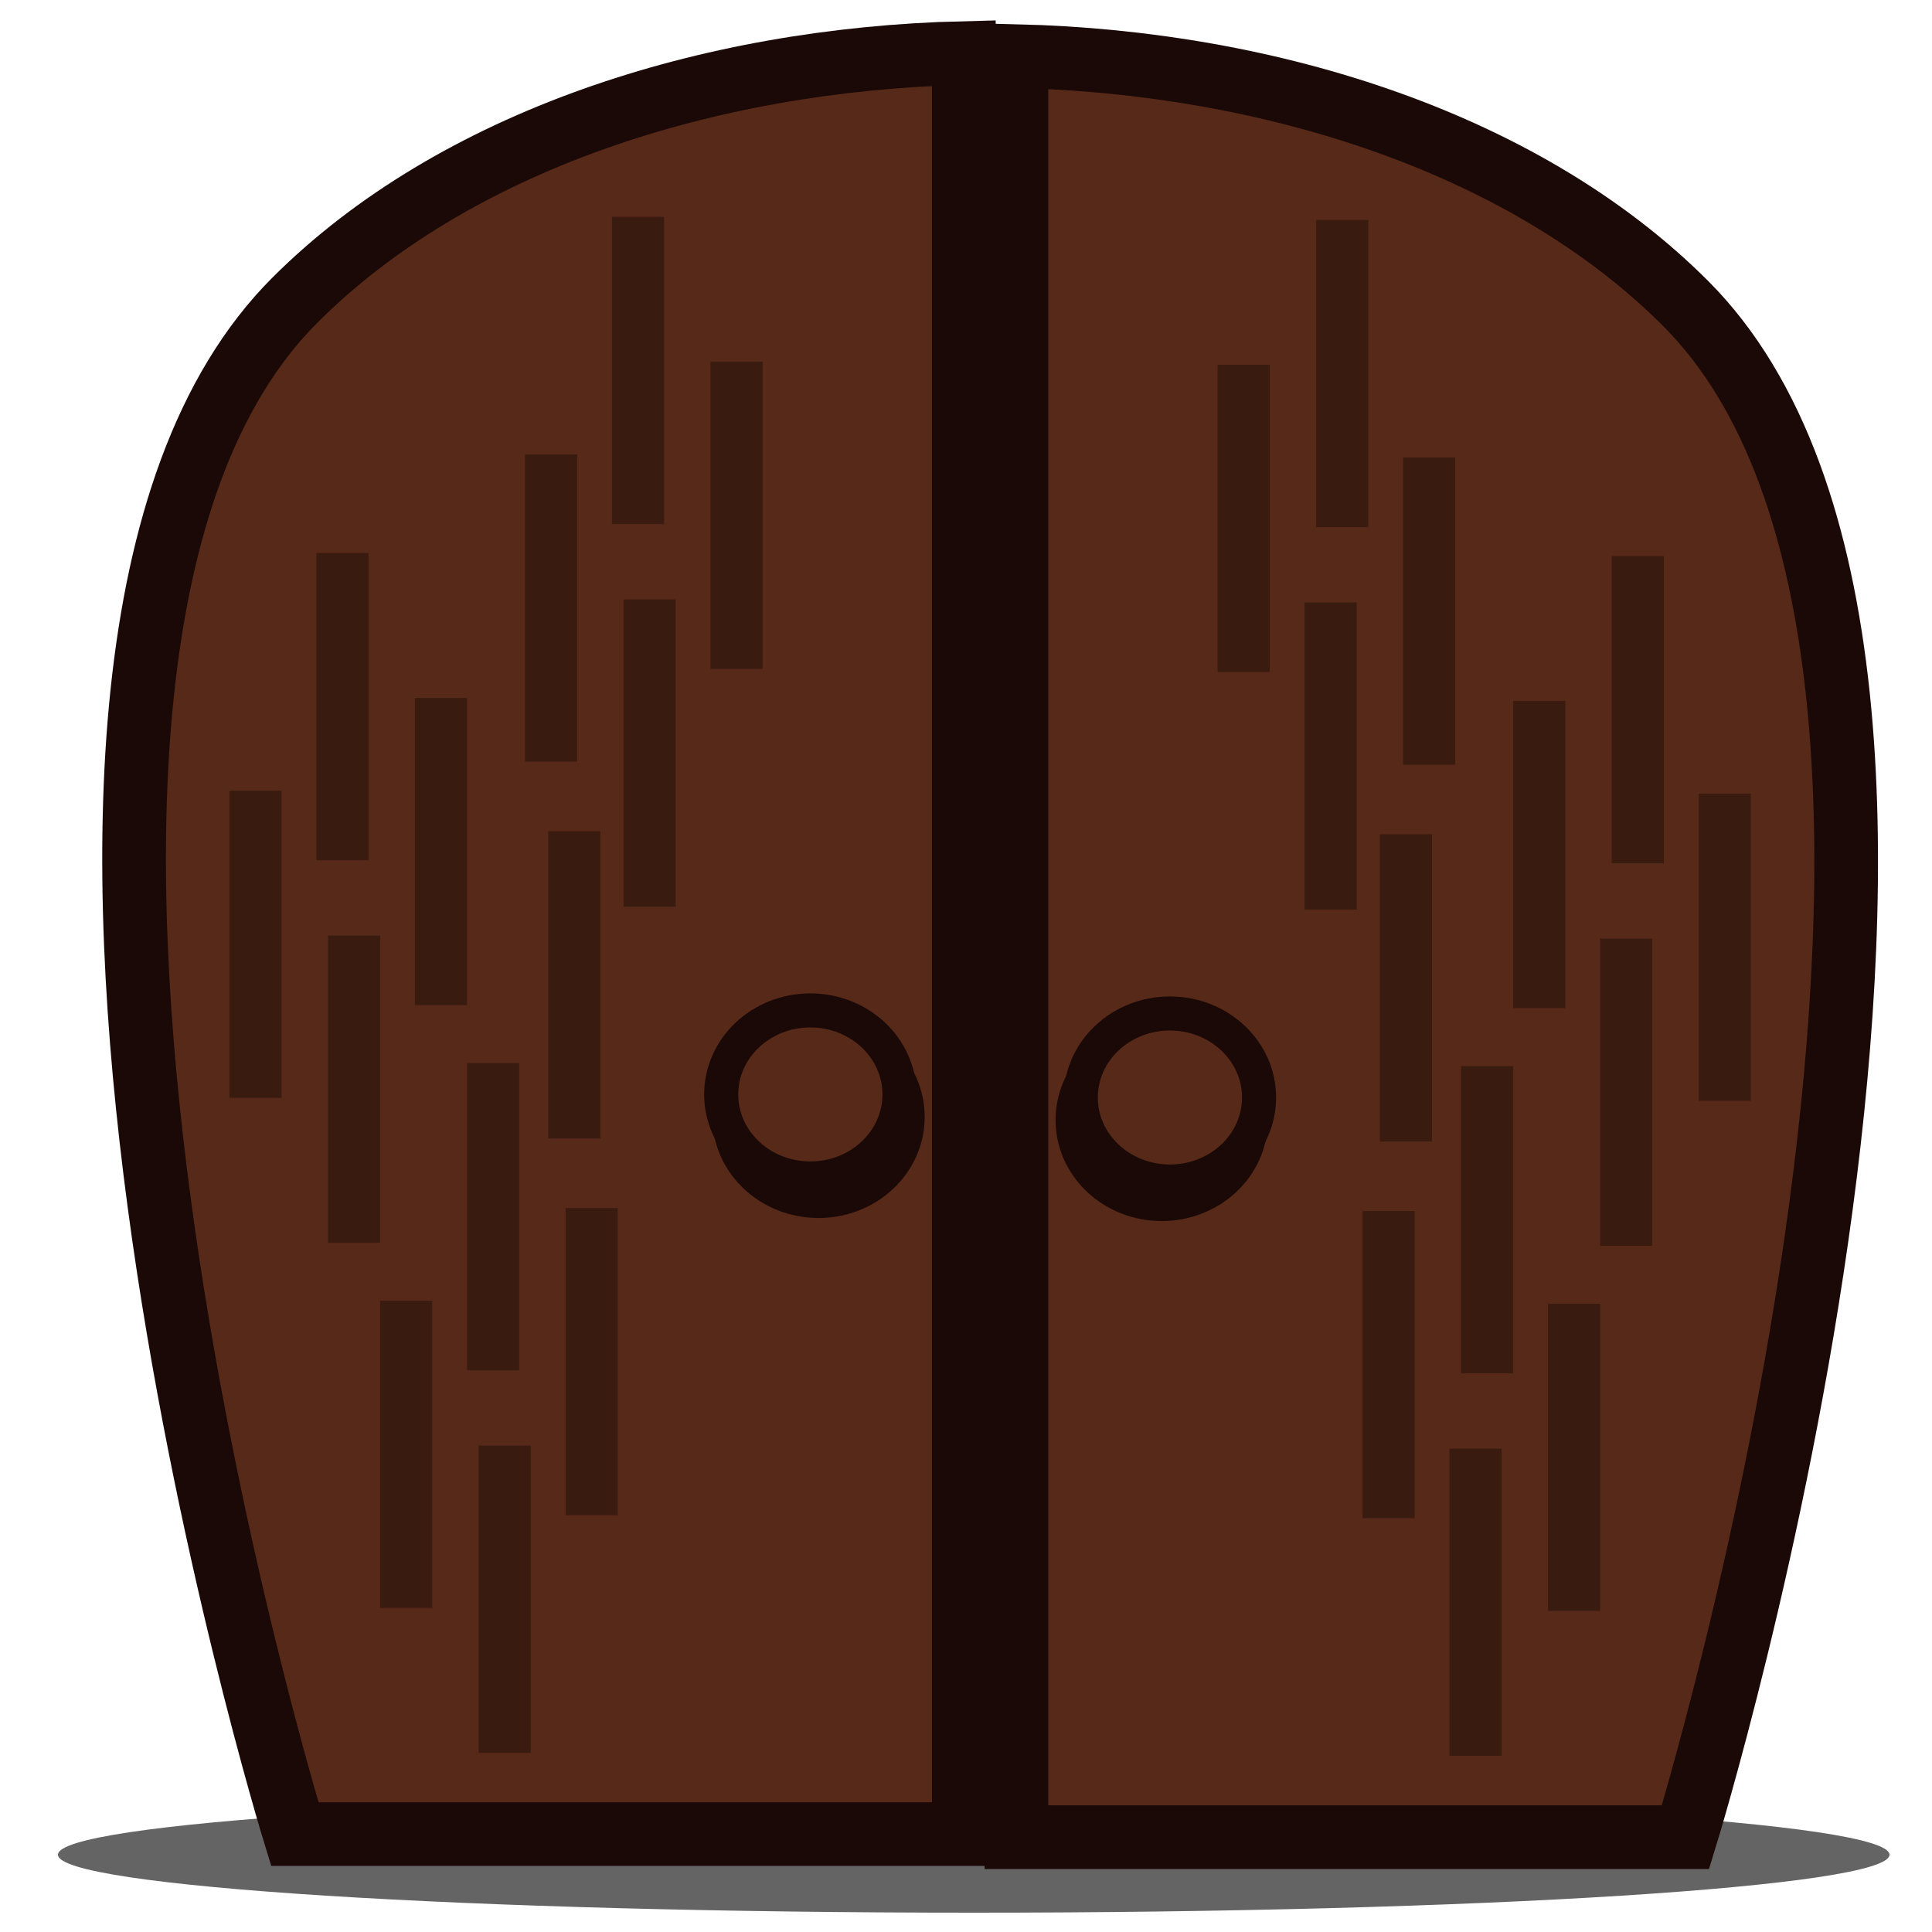
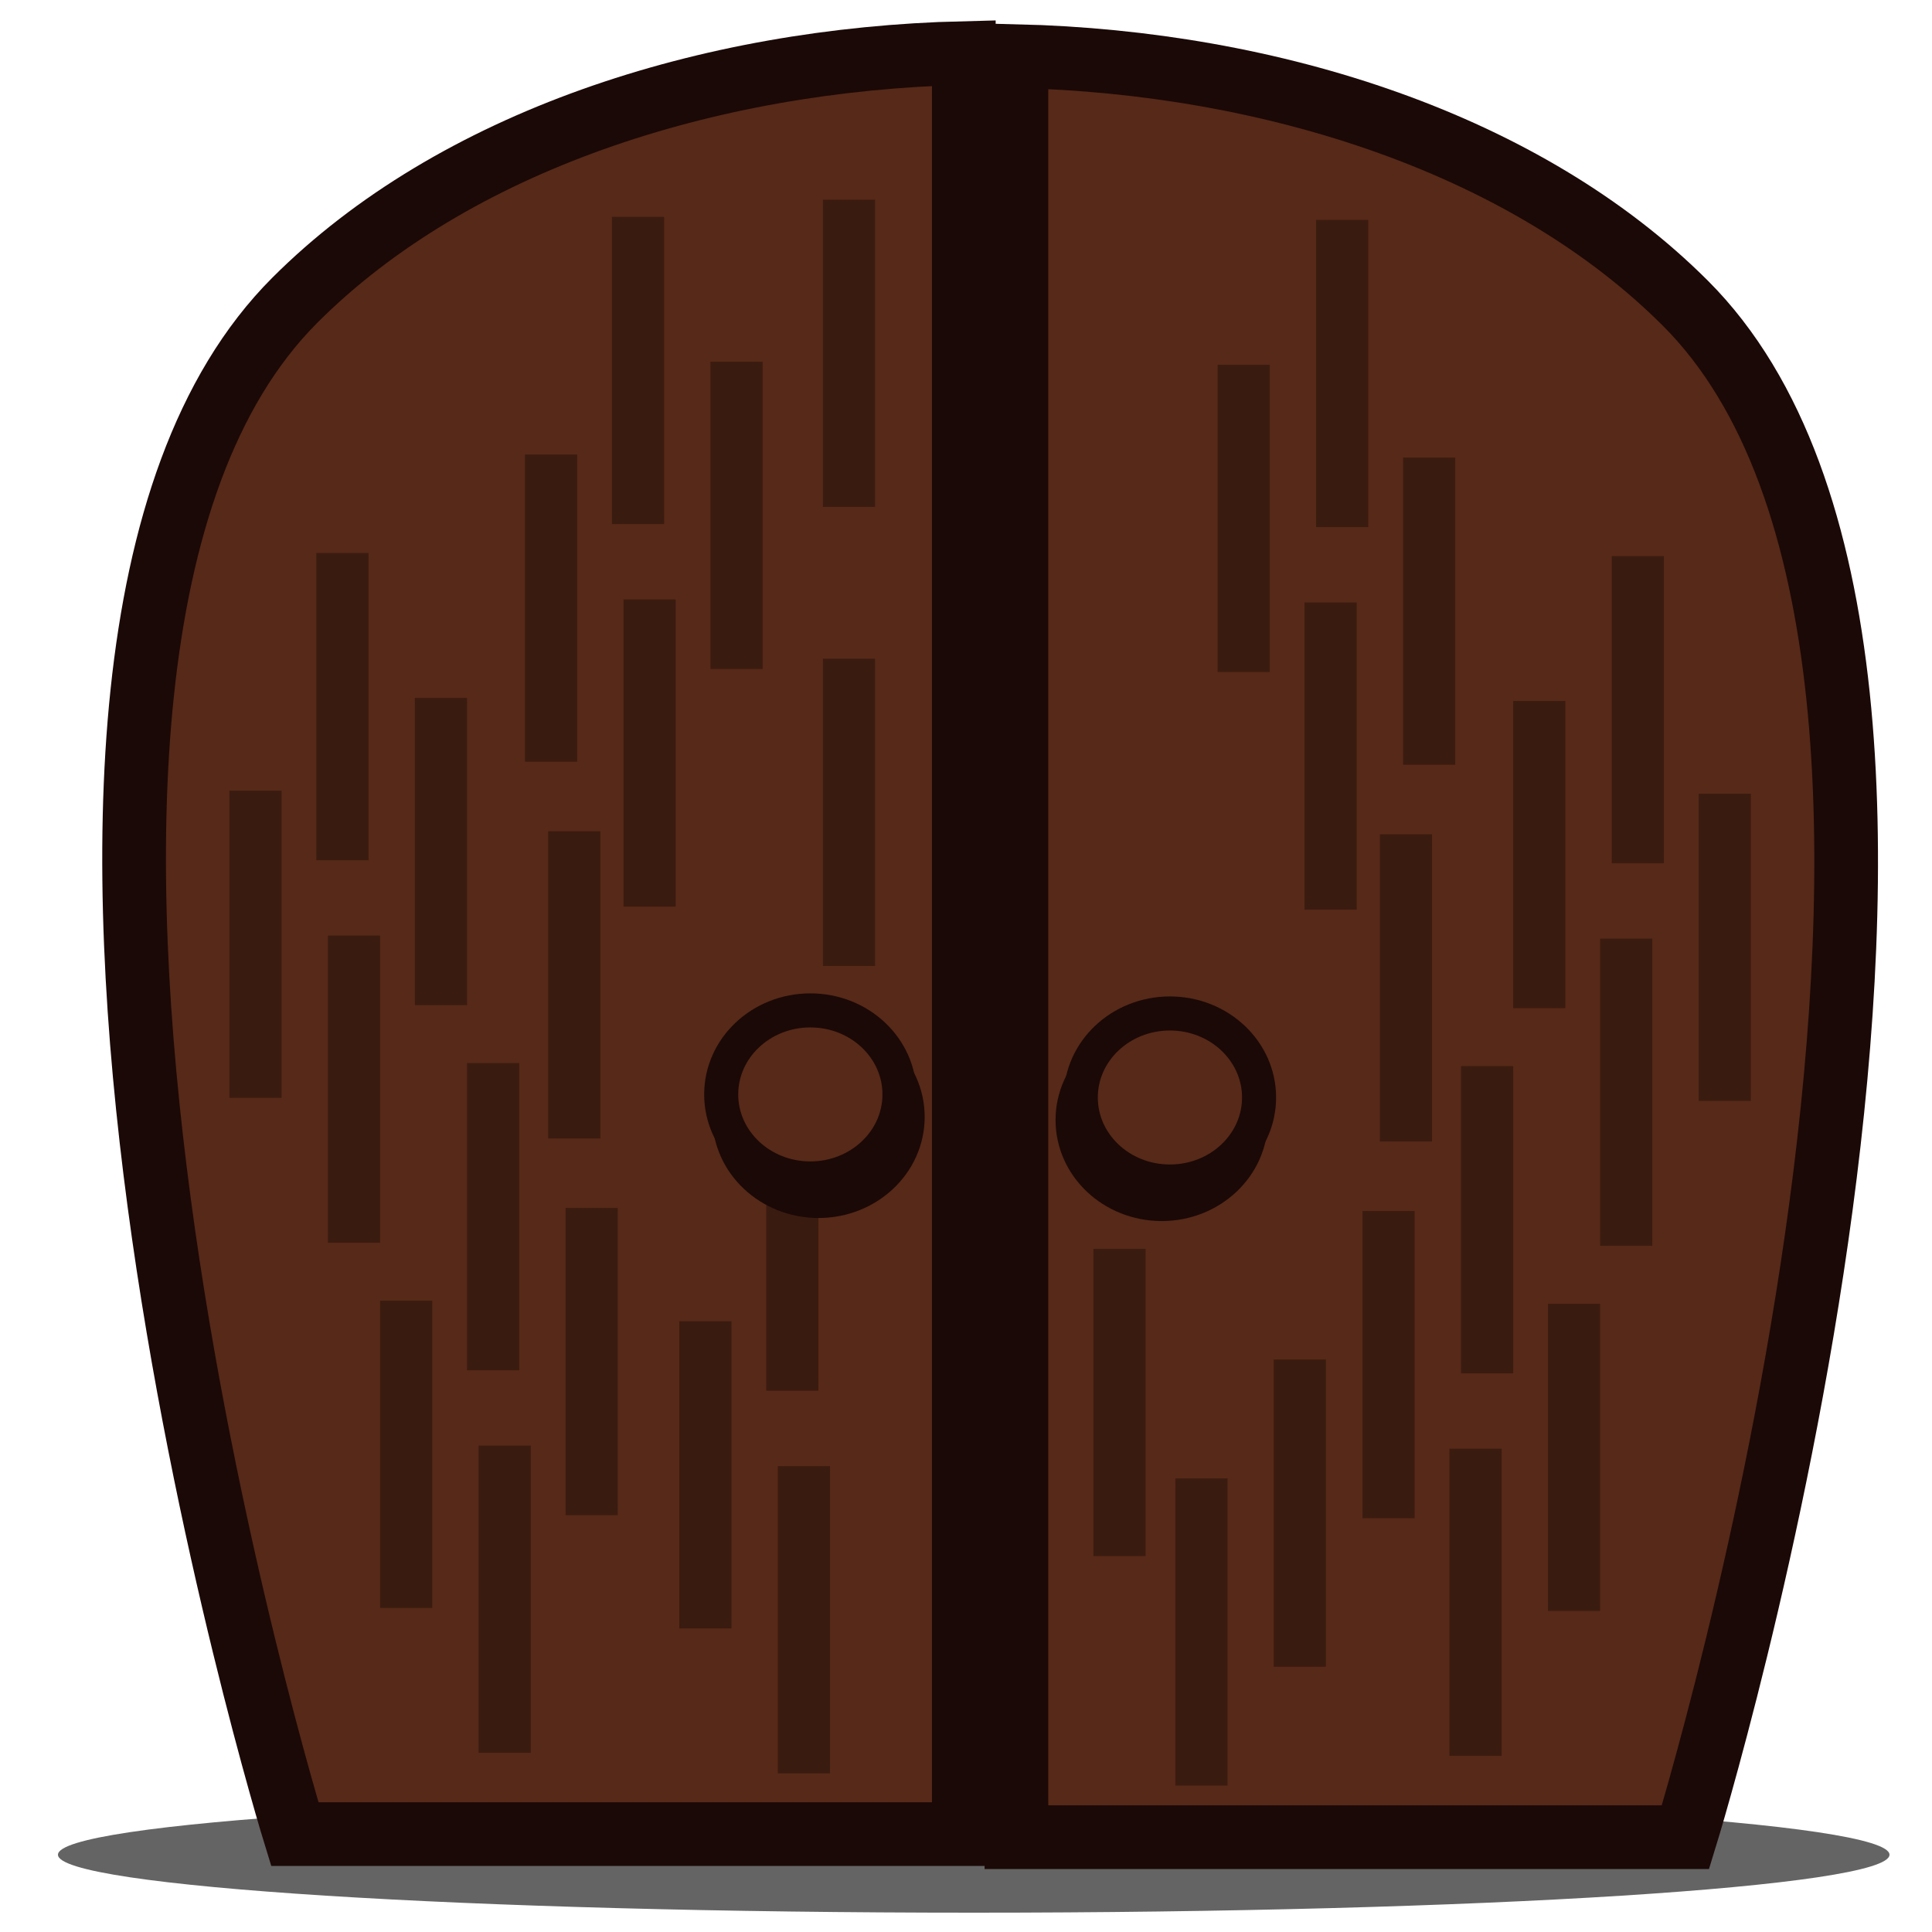
<svg xmlns="http://www.w3.org/2000/svg" width="377.953" height="377.953" viewBox="0 0 100 100" version="1.1" id="svg1">
  <defs id="defs1" />
  <g id="layer1">
    <ellipse style="fill:#000000;fill-opacity:0.608;stroke:none;stroke-width:1.763;stroke-dasharray:none;stroke-opacity:1" id="path28" cx="50.4" cy="96" rx="47.4" ry="3" />
-     <g id="g14" transform="translate(2.645833,-3.704167)">
-       <path id="rect1" style="fill:#572918;fill-opacity:1;stroke:#1b0907;stroke-width:3.297;stroke-dasharray:none;stroke-opacity:1" d="M 47.242,6.45 C 33.937,6.77 20.823,11.035 12.612,19.246 c -18.713,18.713 0,79.392 0,79.392 H 47.242 Z" />
-       <ellipse style="fill:#572918;fill-opacity:1;stroke:#1b0907;stroke-width:1.763;stroke-dasharray:none;stroke-opacity:1" id="ellipse14" cx="39.721" cy="61.517" rx="4.614" ry="4.349" />
-       <ellipse style="fill:#572918;fill-opacity:1;stroke:#1b0907;stroke-width:1.763;stroke-dasharray:none;stroke-opacity:1" id="path2" cx="39.297" cy="60.352" rx="4.614" ry="4.349" />
-       <rect style="fill:#3a1b10;fill-opacity:1;stroke:none;stroke-width:1.763;stroke-dasharray:none;stroke-opacity:1" id="rect2" width="2.7" height="15.9" x="26.629" y="66.229" />
-       <rect style="fill:#3a1b10;fill-opacity:1;stroke:none;stroke-width:1.763;stroke-dasharray:none;stroke-opacity:1" id="rect3" width="2.7" height="15.9" x="22.129" y="78.529" />
-       <rect style="fill:#3a1b10;fill-opacity:1;stroke:none;stroke-width:1.763;stroke-dasharray:none;stroke-opacity:1" id="rect4" width="2.7" height="15.9" x="21.529" y="58.729" />
-       <rect style="fill:#3a1b10;fill-opacity:1;stroke:none;stroke-width:1.763;stroke-dasharray:none;stroke-opacity:1" id="rect5" width="2.7" height="15.9" x="17.029" y="71.029" />
-       <rect style="fill:#3a1b10;fill-opacity:1;stroke:none;stroke-width:1.763;stroke-dasharray:none;stroke-opacity:1" id="rect6" width="2.7" height="15.9" x="18.829" y="39.829" />
-       <rect style="fill:#3a1b10;fill-opacity:1;stroke:none;stroke-width:1.763;stroke-dasharray:none;stroke-opacity:1" id="rect7" width="2.7" height="15.9" x="14.329" y="52.129" />
-       <rect style="fill:#3a1b10;fill-opacity:1;stroke:none;stroke-width:1.763;stroke-dasharray:none;stroke-opacity:1" id="rect8" width="2.7" height="15.9" x="13.729" y="32.329" />
-       <rect style="fill:#3a1b10;fill-opacity:1;stroke:none;stroke-width:1.763;stroke-dasharray:none;stroke-opacity:1" id="rect9" width="2.7" height="15.9" x="9.229" y="44.629" />
-       <rect style="fill:#3a1b10;fill-opacity:1;stroke:none;stroke-width:1.763;stroke-dasharray:none;stroke-opacity:1" id="rect10" width="2.7" height="15.9" x="34.129" y="22.429" />
-       <rect style="fill:#3a1b10;fill-opacity:1;stroke:none;stroke-width:1.763;stroke-dasharray:none;stroke-opacity:1" id="rect11" width="2.7" height="15.9" x="29.629" y="34.729" />
-       <rect style="fill:#3a1b10;fill-opacity:1;stroke:none;stroke-width:1.763;stroke-dasharray:none;stroke-opacity:1" id="rect12" width="2.7" height="15.9" x="29.029" y="14.929" />
-       <rect style="fill:#3a1b10;fill-opacity:1;stroke:none;stroke-width:1.763;stroke-dasharray:none;stroke-opacity:1" id="rect13" width="2.7" height="15.9" x="24.529" y="27.229" />
-       <rect style="fill:#3a1b10;fill-opacity:1;stroke:none;stroke-width:1.763;stroke-dasharray:none;stroke-opacity:1" id="rect14" width="2.7" height="15.9" x="25.729" y="46.729" />
-     </g>
+     <rect style="fill:#3a1b10;fill-opacity:1;stroke:none;stroke-width:1.763;stroke-dasharray:none;stroke-opacity:1" id="rect40" width="2.7" height="15.9" x="44.761" y="63.586" />
+     <path id="rect1" style="fill:#572918;fill-opacity:1;stroke:#1b0907;stroke-width:3.297;stroke-dasharray:none;stroke-opacity:1" d="M 49.887,2.746 C 36.583,3.066 23.469,7.331 15.258,15.542 c -18.713,18.713 0,79.392 0,79.392 h 34.629 z" />
+     <rect style="fill:#3a1b10;fill-opacity:1;stroke:none;stroke-width:1.763;stroke-dasharray:none;stroke-opacity:1" id="rect41" width="2.7" height="15.9" x="40.261" y="75.886" />
+     <rect style="fill:#3a1b10;fill-opacity:1;stroke:none;stroke-width:1.763;stroke-dasharray:none;stroke-opacity:1" id="rect42" width="2.7" height="15.9" x="39.661" y="56.086" />
+     <ellipse style="fill:#572918;fill-opacity:1;stroke:#1b0907;stroke-width:1.763;stroke-dasharray:none;stroke-opacity:1" id="ellipse14" cx="42.366" cy="57.813" rx="4.614" ry="4.349" />
+     <ellipse style="fill:#572918;fill-opacity:1;stroke:#1b0907;stroke-width:1.763;stroke-dasharray:none;stroke-opacity:1" id="path2" cx="41.943" cy="56.647" rx="4.614" ry="4.349" />
+     <rect style="fill:#3a1b10;fill-opacity:1;stroke:none;stroke-width:1.763;stroke-dasharray:none;stroke-opacity:1" id="rect2" width="2.7" height="15.9" x="29.275" y="62.525" />
+     <rect style="fill:#3a1b10;fill-opacity:1;stroke:none;stroke-width:1.763;stroke-dasharray:none;stroke-opacity:1" id="rect3" width="2.7" height="15.9" x="24.775" y="74.825" />
+     <rect style="fill:#3a1b10;fill-opacity:1;stroke:none;stroke-width:1.763;stroke-dasharray:none;stroke-opacity:1" id="rect4" width="2.7" height="15.9" x="24.175" y="55.025" />
+     <rect style="fill:#3a1b10;fill-opacity:1;stroke:none;stroke-width:1.763;stroke-dasharray:none;stroke-opacity:1" id="rect5" width="2.7" height="15.9" x="19.675" y="67.325" />
+     <rect style="fill:#3a1b10;fill-opacity:1;stroke:none;stroke-width:1.763;stroke-dasharray:none;stroke-opacity:1" id="rect6" width="2.7" height="15.9" x="21.475" y="36.125" />
+     <rect style="fill:#3a1b10;fill-opacity:1;stroke:none;stroke-width:1.763;stroke-dasharray:none;stroke-opacity:1" id="rect7" width="2.7" height="15.9" x="16.975" y="48.425" />
+     <rect style="fill:#3a1b10;fill-opacity:1;stroke:none;stroke-width:1.763;stroke-dasharray:none;stroke-opacity:1" id="rect8" width="2.7" height="15.9" x="16.375" y="28.625" />
+     <rect style="fill:#3a1b10;fill-opacity:1;stroke:none;stroke-width:1.763;stroke-dasharray:none;stroke-opacity:1" id="rect9" width="2.7" height="15.9" x="11.875" y="40.925" />
+     <rect style="fill:#3a1b10;fill-opacity:1;stroke:none;stroke-width:1.763;stroke-dasharray:none;stroke-opacity:1" id="rect10" width="2.7" height="15.9" x="36.775" y="18.725" />
+     <rect style="fill:#3a1b10;fill-opacity:1;stroke:none;stroke-width:1.763;stroke-dasharray:none;stroke-opacity:1" id="rect11" width="2.7" height="15.9" x="32.275" y="31.025" />
+     <rect style="fill:#3a1b10;fill-opacity:1;stroke:none;stroke-width:1.763;stroke-dasharray:none;stroke-opacity:1" id="rect12" width="2.7" height="15.9" x="31.675" y="11.225" />
+     <rect style="fill:#3a1b10;fill-opacity:1;stroke:none;stroke-width:1.763;stroke-dasharray:none;stroke-opacity:1" id="rect13" width="2.7" height="15.9" x="27.175" y="23.525" />
+     <rect style="fill:#3a1b10;fill-opacity:1;stroke:none;stroke-width:1.763;stroke-dasharray:none;stroke-opacity:1" id="rect14" width="2.7" height="15.9" x="28.375" y="43.025" />
    <g id="g28" transform="matrix(-1,0,0,1,99.85207,-3.545834)">
      <path id="path14" style="fill:#572918;fill-opacity:1;stroke:#1b0907;stroke-width:3.297;stroke-dasharray:none;stroke-opacity:1" d="M 47.242,6.45 C 33.937,6.77 20.823,11.035 12.612,19.246 c -18.713,18.713 0,79.392 0,79.392 H 47.242 Z" />
      <ellipse style="fill:#572918;fill-opacity:1;stroke:#1b0907;stroke-width:1.763;stroke-dasharray:none;stroke-opacity:1" id="ellipse15" cx="39.721" cy="61.517" rx="4.614" ry="4.349" />
      <ellipse style="fill:#572918;fill-opacity:1;stroke:#1b0907;stroke-width:1.763;stroke-dasharray:none;stroke-opacity:1" id="ellipse16" cx="39.297" cy="60.352" rx="4.614" ry="4.349" />
      <rect style="fill:#3a1b10;fill-opacity:1;stroke:none;stroke-width:1.763;stroke-dasharray:none;stroke-opacity:1" id="rect16" width="2.7" height="15.9" x="26.629" y="66.229" />
      <rect style="fill:#3a1b10;fill-opacity:1;stroke:none;stroke-width:1.763;stroke-dasharray:none;stroke-opacity:1" id="rect17" width="2.7" height="15.9" x="22.129" y="78.529" />
      <rect style="fill:#3a1b10;fill-opacity:1;stroke:none;stroke-width:1.763;stroke-dasharray:none;stroke-opacity:1" id="rect18" width="2.7" height="15.9" x="21.529" y="58.729" />
      <rect style="fill:#3a1b10;fill-opacity:1;stroke:none;stroke-width:1.763;stroke-dasharray:none;stroke-opacity:1" id="rect19" width="2.7" height="15.9" x="17.029" y="71.029" />
      <rect style="fill:#3a1b10;fill-opacity:1;stroke:none;stroke-width:1.763;stroke-dasharray:none;stroke-opacity:1" id="rect20" width="2.7" height="15.9" x="18.829" y="39.829" />
      <rect style="fill:#3a1b10;fill-opacity:1;stroke:none;stroke-width:1.763;stroke-dasharray:none;stroke-opacity:1" id="rect21" width="2.7" height="15.9" x="14.329" y="52.129" />
      <rect style="fill:#3a1b10;fill-opacity:1;stroke:none;stroke-width:1.763;stroke-dasharray:none;stroke-opacity:1" id="rect22" width="2.7" height="15.9" x="13.729" y="32.329" />
      <rect style="fill:#3a1b10;fill-opacity:1;stroke:none;stroke-width:1.763;stroke-dasharray:none;stroke-opacity:1" id="rect23" width="2.7" height="15.9" x="9.229" y="44.629" />
      <rect style="fill:#3a1b10;fill-opacity:1;stroke:none;stroke-width:1.763;stroke-dasharray:none;stroke-opacity:1" id="rect24" width="2.7" height="15.9" x="34.129" y="22.429" />
      <rect style="fill:#3a1b10;fill-opacity:1;stroke:none;stroke-width:1.763;stroke-dasharray:none;stroke-opacity:1" id="rect25" width="2.7" height="15.9" x="29.629" y="34.729" />
      <rect style="fill:#3a1b10;fill-opacity:1;stroke:none;stroke-width:1.763;stroke-dasharray:none;stroke-opacity:1" id="rect26" width="2.7" height="15.9" x="29.029" y="14.929" />
      <rect style="fill:#3a1b10;fill-opacity:1;stroke:none;stroke-width:1.763;stroke-dasharray:none;stroke-opacity:1" id="rect27" width="2.7" height="15.9" x="24.529" y="27.229" />
      <rect style="fill:#3a1b10;fill-opacity:1;stroke:none;stroke-width:1.763;stroke-dasharray:none;stroke-opacity:1" id="rect28" width="2.7" height="15.9" x="25.729" y="46.729" />
    </g>
+     <rect style="fill:#3a1b10;fill-opacity:1;stroke:none;stroke-width:1.763;stroke-dasharray:none;stroke-opacity:1" id="rect43" width="2.7" height="15.9" x="35.161" y="68.386" />
+     <rect style="fill:#3a1b10;fill-opacity:1;stroke:none;stroke-width:1.763;stroke-dasharray:none;stroke-opacity:1" id="rect44" width="2.7" height="15.9" x="42.594" y="34.096" />
+     <rect style="fill:#3a1b10;fill-opacity:1;stroke:none;stroke-width:1.763;stroke-dasharray:none;stroke-opacity:1" id="rect45" width="2.7" height="15.9" x="42.594" y="10.337" />
+     <rect style="fill:#3a1b10;fill-opacity:1;stroke:none;stroke-width:1.763;stroke-dasharray:none;stroke-opacity:1" id="rect46" width="2.7" height="15.9" x="56.595" y="64.643" />
+     <rect style="fill:#3a1b10;fill-opacity:1;stroke:none;stroke-width:1.763;stroke-dasharray:none;stroke-opacity:1" id="rect47" width="2.7" height="15.9" x="60.837" y="76.522" />
+     <rect style="fill:#3a1b10;fill-opacity:1;stroke:none;stroke-width:1.763;stroke-dasharray:none;stroke-opacity:1" id="rect48" width="2.7" height="15.9" x="65.929" y="70.37" />
  </g>
</svg>
